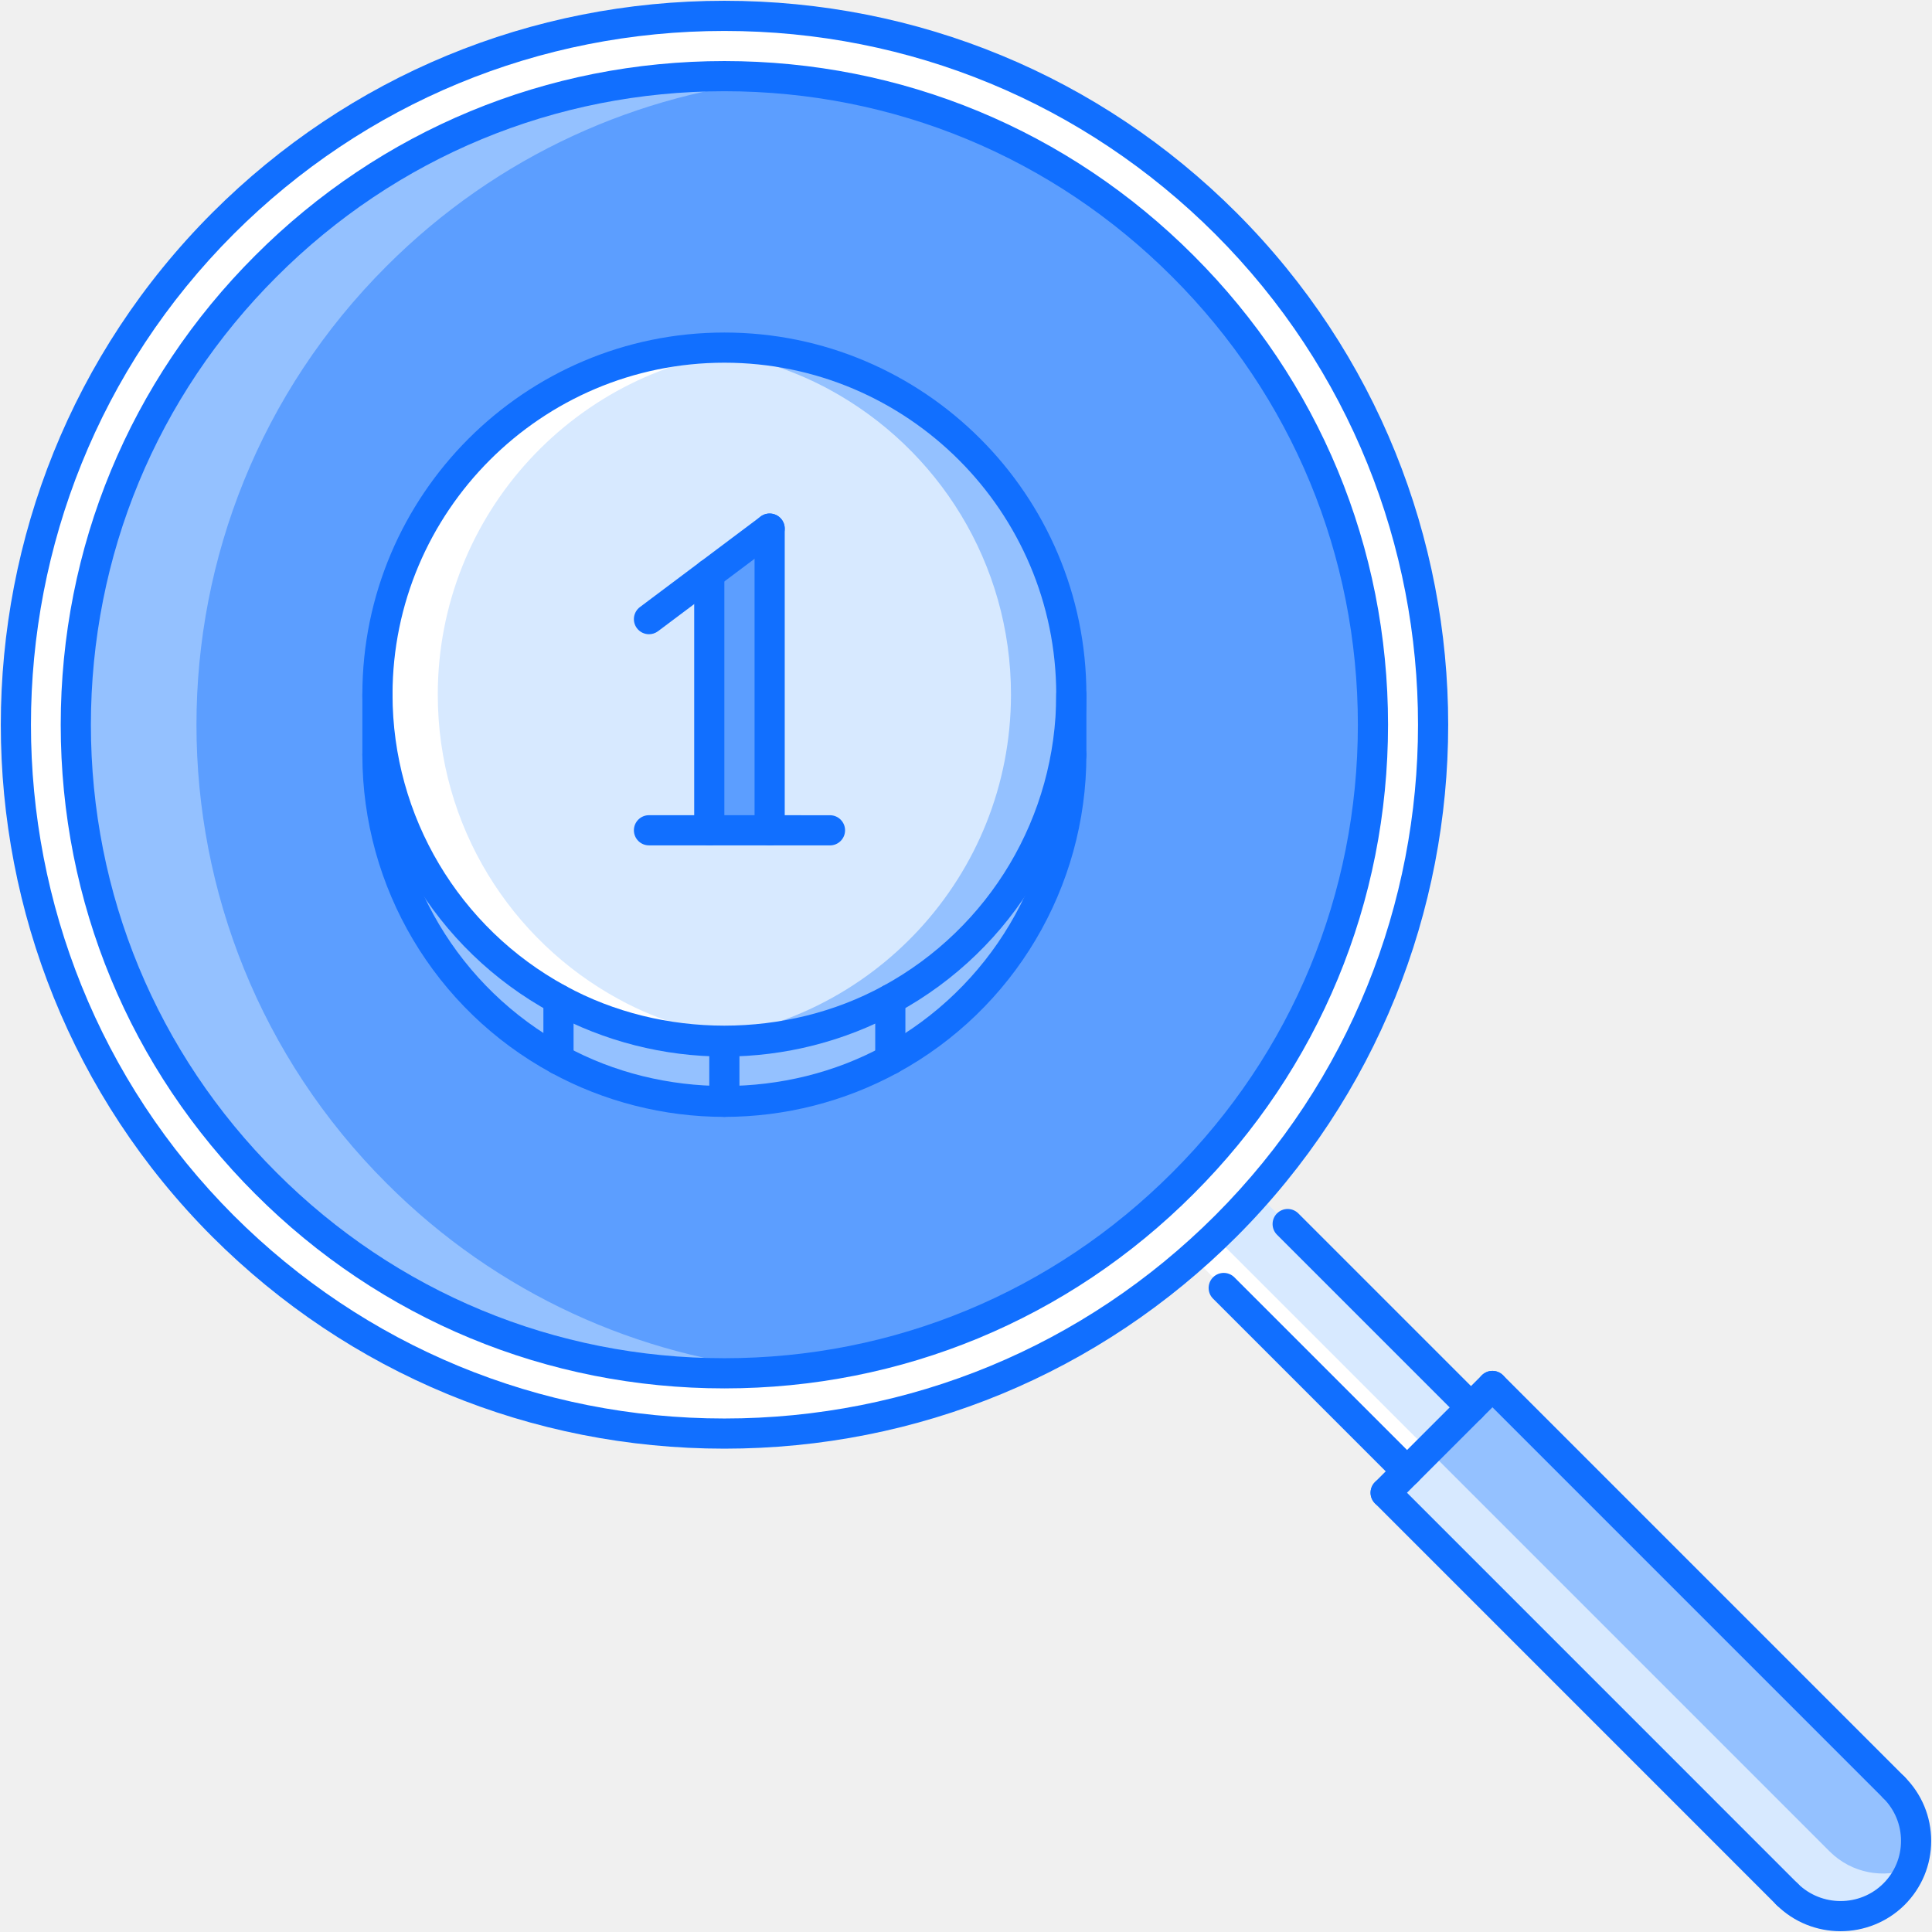
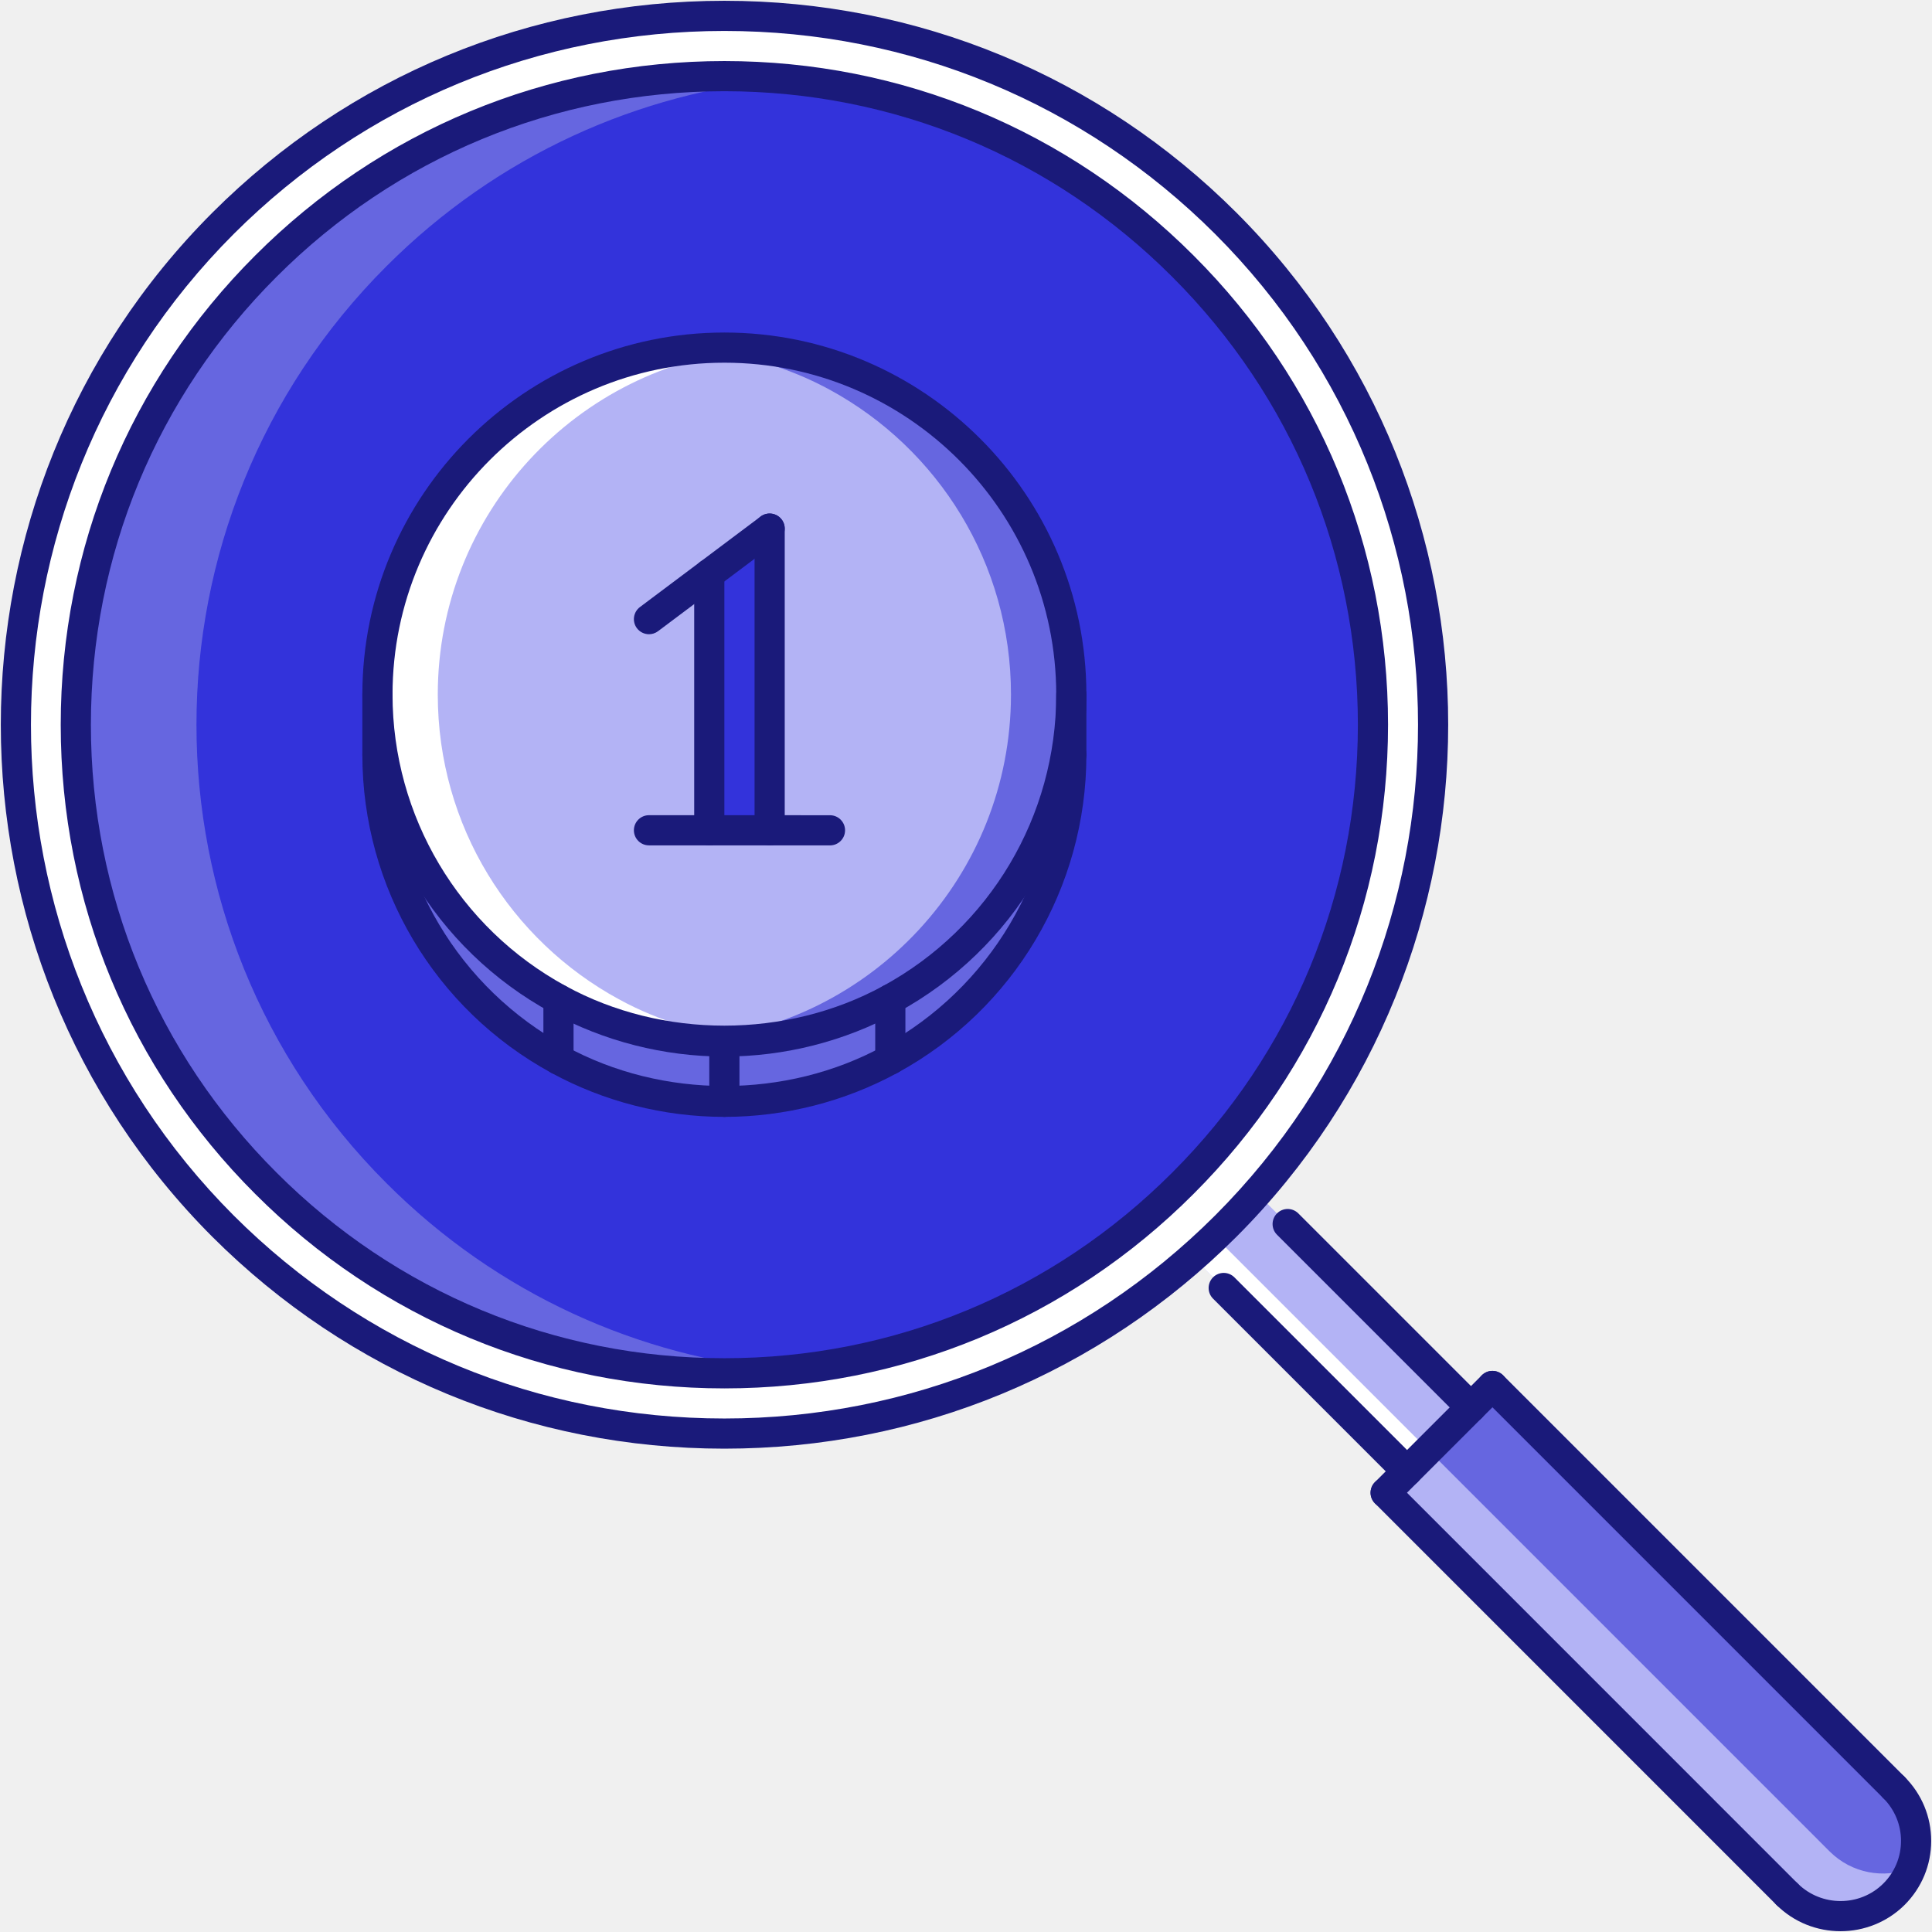
<svg xmlns="http://www.w3.org/2000/svg" version="1.1" id="Layer_1" x="0px" y="0px" width="512px" height="512px" viewBox="0 0 512 512" enable-background="new 0 0 512 512" xml:space="preserve">
+   <style>
+ 	.primary {
+ 		fill: #3333DB;
+ 	}
+ 
+ 	.darker-primary{
+ 		fill: #2525B4;
+ 	}
+ 
+ 	.lighter-primary {
+ 		fill: #6666E0;
+ 	}
+ 
+ 	.very-light-primary {
+ 		fill: #B3B3F5;
+ 	}
+ 
+ 	.double-dark-primary {
+ 		fill: #1A1A7A;
+ 	}
+ 
+ 	.white {
+ 		fill: #fff;
+ 	}
+ </style>
  <g id="_x32_0_search_x2C__money_x2C__coin_x2C__business_x2C__job_x2C__work_x2C__office">
    <g>
      <g>
        <path fill="#FFFFFF" d="M313.482,70.542c-67.071-67.157-175.95-67.149-243.029,0c-67.15,67.079-67.158,175.958,0,243.026     c67.079,67.157,175.958,67.157,243.029,0C380.633,246.5,380.641,137.621,313.482,70.542z M59.101,59.19     c73.388-73.317,192.354-73.31,265.741-0.008c73.388,73.388,73.388,192.354,0,265.753c-73.387,73.31-192.353,73.294-265.749,0     C-14.208,251.536-14.216,132.578,59.101,59.19z" />
      </g>
    </g>
    <g>
      <g>
-         <path fill="#94C1FF" d="M235.941,264.805c-13.03,7.12-28.066,11.195-43.978,11.195c-15.903,0-30.932-4.075-43.962-11.195     c-28.621-15.58-47.975-45.887-47.975-80.738v15.981c0.008,34.867,19.354,65.163,47.975,80.745     c13.03,7.121,28.059,11.196,43.962,11.196c15.911,0,30.94-4.075,43.978-11.196c28.613-15.582,47.968-45.886,47.968-80.745     v-15.981C283.909,218.918,264.555,249.225,235.941,264.805z" />
+         <path class="lighter-primary" d="M235.941,264.805c-13.03,7.12-28.066,11.195-43.978,11.195c-15.903,0-30.932-4.075-43.962-11.195     c-28.621-15.58-47.975-45.887-47.975-80.738v15.981c0.008,34.867,19.354,65.163,47.975,80.745     c13.03,7.121,28.059,11.196,43.962,11.196c15.911,0,30.94-4.075,43.978-11.196c28.613-15.582,47.968-45.886,47.968-80.745     v-15.981C283.909,218.918,264.555,249.225,235.941,264.805z" />
      </g>
    </g>
    <g>
      <g>
-         <polygon fill="#5C9EFF" points="187.967,152.088 203.963,140.089 203.963,220.042 187.967,220.034    " />
+         <polygon class="primary" points="187.967,152.088 203.963,140.089 203.963,220.042 187.967,220.034    " />
      </g>
    </g>
    <g>
      <g>
-         <path fill="#D7E9FF" d="M187.967,152.088v67.946l15.997,0.008v-79.953L187.967,152.088z M283.909,184.066     c0,34.852-19.354,65.158-47.968,80.738c-13.03,7.12-28.066,11.195-43.978,11.195c-15.903,0-30.932-4.075-43.962-11.195     c-28.621-15.58-47.975-45.887-47.975-80.738c0.008-50.763,41.183-91.938,91.938-91.945     C242.734,92.121,283.909,133.296,283.909,184.066z" />
+         <path class="very-light-primary" d="M187.967,152.088v67.946l15.997,0.008v-79.953L187.967,152.088z M283.909,184.066     c0,34.852-19.354,65.158-47.968,80.738c-13.03,7.12-28.066,11.195-43.978,11.195c-15.903,0-30.932-4.075-43.962-11.195     c-28.621-15.58-47.975-45.887-47.975-80.738c0.008-50.763,41.183-91.938,91.938-91.945     C242.734,92.121,283.909,133.296,283.909,184.066z" />
      </g>
    </g>
    <g>
      <g>
        <g>
          <path fill="#FFFFFF" d="M163.991,264.805c-28.621-15.58-47.975-45.887-47.975-80.738c0.008-48.069,36.943-87.479,83.958-91.539      c-2.647-0.227-5.309-0.406-8.01-0.406c-50.755,0.008-91.93,41.183-91.938,91.945c0,34.852,19.354,65.158,47.975,80.738      c13.03,7.12,28.059,11.195,43.962,11.195c2.701,0,5.34-0.281,7.987-0.5C187.03,274.36,174.804,270.723,163.991,264.805z" />
        </g>
      </g>
    </g>
    <g>
      <g>
        <g>
-           <path fill="#94C1FF" d="M219.945,103.316c28.622,15.583,47.975,45.891,47.975,80.742c-0.008,48.069-36.943,87.476-83.958,91.535      c2.647,0.234,5.309,0.406,8.01,0.406c50.754,0,91.93-41.179,91.938-91.941c0-34.852-19.354-65.159-47.976-80.742      c-13.03-7.12-28.059-11.195-43.962-11.195c-2.701,0-5.34,0.281-7.987,0.508C196.906,93.761,209.132,97.407,219.945,103.316z" />
+           <path class="lighter-primary" d="M219.945,103.316c28.622,15.583,47.975,45.891,47.975,80.742c-0.008,48.069-36.943,87.476-83.958,91.535      c2.647,0.234,5.309,0.406,8.01,0.406c50.754,0,91.93-41.179,91.938-91.941c0-34.852-19.354-65.159-47.976-80.742      c-13.03-7.12-28.059-11.195-43.962-11.195c-2.701,0-5.34,0.281-7.987,0.508C196.906,93.761,209.132,97.407,219.945,103.316z" />
        </g>
      </g>
    </g>
    <g>
      <g>
-         <path fill="#5C9EFF" d="M100.026,200.048c0.008,34.867,19.354,65.163,47.975,80.745c13.03,7.121,28.059,11.196,43.962,11.196     c15.911,0,30.94-4.075,43.978-11.196c28.613-15.582,47.968-45.886,47.968-80.745v-15.981c0-50.771-41.175-91.945-91.945-91.945     c-50.755,0.008-91.93,41.183-91.938,91.945V200.048z M313.482,70.542c67.158,67.079,67.15,175.958,0,243.026     c-67.071,67.157-175.95,67.157-243.029,0c-67.158-67.068-67.15-175.947,0-243.026C137.532,3.393,246.411,3.385,313.482,70.542z" />
+         <path class="primary" d="M100.026,200.048c0.008,34.867,19.354,65.163,47.975,80.745c13.03,7.121,28.059,11.196,43.962,11.196     c15.911,0,30.94-4.075,43.978-11.196c28.613-15.582,47.968-45.886,47.968-80.745v-15.981c0-50.771-41.175-91.945-91.945-91.945     c-50.755,0.008-91.93,41.183-91.938,91.945V200.048z M313.482,70.542c67.158,67.079,67.15,175.958,0,243.026     c-67.071,67.157-175.95,67.157-243.029,0c-67.158-67.068-67.15-175.947,0-243.026C137.532,3.393,246.411,3.385,313.482,70.542z" />
      </g>
    </g>
    <g>
      <g>
        <g>
-           <path fill="#94C1FF" d="M102.431,313.568c-67.158-67.068-67.15-175.947,0-243.026c29.472-29.503,67.017-46.023,105.538-49.599      c-49.154-4.575-99.901,11.945-137.516,49.599c-67.15,67.079-67.158,175.958,0,243.026      c37.607,37.662,88.354,54.182,137.508,49.606C169.44,359.6,131.903,343.079,102.431,313.568z" />
+           <path class="lighter-primary" d="M102.431,313.568c-67.158-67.068-67.15-175.947,0-243.026c29.472-29.503,67.017-46.023,105.538-49.599      c-49.154-4.575-99.901,11.945-137.516,49.599c-67.15,67.079-67.158,175.958,0,243.026      c37.607,37.662,88.354,54.182,137.508,49.606C169.44,359.6,131.903,343.079,102.431,313.568z" />
        </g>
      </g>
    </g>
    <g>
      <g>
-         <path fill="#94C1FF" d="M372.888,389.922l16.949-16.941l5.676-5.684l106.404,106.412c7.831,7.838,7.831,20.471-0.008,28.293     c-7.823,7.761-20.455,7.761-28.294,0L367.212,395.59L372.888,389.922z" />
+         <path class="lighter-primary" d="M372.888,389.922l16.949-16.941l5.676-5.684l106.404,106.412c7.831,7.838,7.831,20.471-0.008,28.293     c-7.823,7.761-20.455,7.761-28.294,0L367.212,395.59L372.888,389.922z" />
      </g>
    </g>
    <g>
      <g>
-         <path fill="#D7E9FF" d="M484.921,490.697L378.517,384.285l-5.629,5.637l-5.676,5.668l106.403,106.412     c7.839,7.761,20.471,7.761,28.294,0c2.03-2.029,3.505-4.388,4.489-6.886C499.216,497.927,490.745,496.475,484.921,490.697z" />
+         <path class="very-light-primary" d="M484.921,490.697L378.517,384.285l-5.629,5.637l-5.676,5.668l106.403,106.412     c7.839,7.761,20.471,7.761,28.294,0c2.03-2.029,3.505-4.388,4.489-6.886C499.216,497.927,490.745,496.475,484.921,490.697z" />
      </g>
    </g>
    <g>
      <g>
-         <polygon fill="#D7E9FF" points="333.312,316.457 316.363,333.398 372.888,389.922 389.837,372.98    " />
+         <polygon class="very-light-primary" points="333.312,316.457 316.363,333.398 372.888,389.922 389.837,372.98    " />
      </g>
    </g>
    <g>
      <g>
        <polygon fill="#FFFFFF" points="322.008,327.762 316.363,333.398 372.888,389.922 378.524,384.285    " />
      </g>
    </g>
    <g>
      <g>
        <g>
-           <path fill="#116FFF" d="M191.972,383.91c-51.254,0-99.448-19.939-135.705-56.148c-74.738-74.836-74.738-196.581,0.008-271.397      C92.523,20.146,140.718,0.207,191.972,0.207s99.448,19.939,135.696,56.149c74.824,74.824,74.824,196.569,0,271.405      C291.42,363.971,243.233,383.91,191.972,383.91z M191.972,8.202c-49.123,0-95.31,19.112-130.044,53.815      C-9.704,133.71-9.704,250.389,61.92,322.109c34.742,34.695,80.929,53.807,130.052,53.807s95.31-19.111,130.044-53.807      c71.701-71.713,71.701-188.399,0-260.101C287.273,27.313,241.095,8.202,191.972,8.202z" />
+           <path class="double-dark-primary" d="M191.972,383.91c-51.254,0-99.448-19.939-135.705-56.148c-74.738-74.836-74.738-196.581,0.008-271.397      C92.523,20.146,140.718,0.207,191.972,0.207s99.448,19.939,135.696,56.149c74.824,74.824,74.824,196.569,0,271.405      C291.42,363.971,243.233,383.91,191.972,383.91z M191.972,8.202c-49.123,0-95.31,19.112-130.044,53.815      C-9.704,133.71-9.704,250.389,61.92,322.109c34.742,34.695,80.929,53.807,130.052,53.807s95.31-19.111,130.044-53.807      c71.701-71.713,71.701-188.399,0-260.101C287.273,27.313,241.095,8.202,191.972,8.202z" />
        </g>
      </g>
      <g>
        <g>
-           <path fill="#116FFF" d="M191.972,367.938c-46.991,0-91.149-18.301-124.345-51.543c-33.228-33.181-51.536-77.334-51.536-124.318      c0-46.992,18.3-91.157,51.536-124.361c33.196-33.235,77.361-51.535,124.345-51.535c46.991,0,91.149,18.3,124.337,51.535      c33.235,33.196,51.535,77.354,51.535,124.337c0,46.992-18.3,91.145-51.535,124.341      C283.121,349.637,238.955,367.938,191.972,367.938z M191.972,24.175c-44.853,0-87.003,17.472-118.692,49.193      c-31.729,31.697-49.193,73.849-49.193,118.708c0,44.844,17.473,86.984,49.193,118.666c31.689,31.729,73.84,49.2,118.692,49.2      s86.995-17.472,118.685-49.2c31.721-31.682,49.193-73.837,49.193-118.689c0-44.844-17.473-86.996-49.193-118.685      C278.975,41.647,236.824,24.175,191.972,24.175z" />
+           <path class="double-dark-primary" d="M191.972,367.938c-46.991,0-91.149-18.301-124.345-51.543c-33.228-33.181-51.536-77.334-51.536-124.318      c0-46.992,18.3-91.157,51.536-124.361c33.196-33.235,77.361-51.535,124.345-51.535c46.991,0,91.149,18.3,124.337,51.535      c33.235,33.196,51.535,77.354,51.535,124.337c0,46.992-18.3,91.145-51.535,124.341      C283.121,349.637,238.955,367.938,191.972,367.938z M191.972,24.175c-44.853,0-87.003,17.472-118.692,49.193      c-31.729,31.697-49.193,73.849-49.193,118.708c0,44.844,17.473,86.984,49.193,118.666c31.689,31.729,73.84,49.2,118.692,49.2      s86.995-17.472,118.685-49.2c31.721-31.682,49.193-73.837,49.193-118.689c0-44.844-17.473-86.996-49.193-118.685      C278.975,41.647,236.824,24.175,191.972,24.175z" />
        </g>
      </g>
      <g>
        <g>
-           <path fill="#116FFF" d="M372.888,393.92c-1.022,0-2.046-0.391-2.826-1.172l-48.592-48.592c-1.562-1.561-1.562-4.091,0-5.652      s4.091-1.562,5.652,0l48.592,48.592c1.562,1.562,1.562,4.092,0,5.652C374.934,393.529,373.91,393.92,372.888,393.92z" />
+           <path class="double-dark-primary" d="M372.888,393.92c-1.022,0-2.046-0.391-2.826-1.172l-48.592-48.592c-1.562-1.561-1.562-4.091,0-5.652      s4.091-1.562,5.652,0l48.592,48.592c1.562,1.562,1.562,4.092,0,5.652C374.934,393.529,373.91,393.92,372.888,393.92z" />
        </g>
      </g>
      <g>
        <g>
-           <path fill="#116FFF" d="M389.837,376.979c-1.022,0-2.046-0.391-2.826-1.172l-48.592-48.592c-1.562-1.562-1.562-4.091,0-5.652      s4.091-1.562,5.652,0l48.592,48.592c1.562,1.562,1.562,4.091,0,5.652C391.883,376.588,390.859,376.979,389.837,376.979z" />
+           <path class="double-dark-primary" d="M389.837,376.979c-1.022,0-2.046-0.391-2.826-1.172l-48.592-48.592c-1.562-1.562-1.562-4.091,0-5.652      s4.091-1.562,5.652,0l48.592,48.592c1.562,1.562,1.562,4.091,0,5.652C391.883,376.588,390.859,376.979,389.837,376.979z" />
        </g>
      </g>
      <g>
        <g>
-           <path fill="#116FFF" d="M367.212,399.588c-1.022,0-2.046-0.391-2.826-1.172c-1.562-1.561-1.562-4.091,0-5.652l28.301-28.293      c1.562-1.562,4.091-1.562,5.652,0s1.562,4.091,0,5.652l-28.301,28.293C369.257,399.197,368.234,399.588,367.212,399.588z" />
+           <path class="double-dark-primary" d="M367.212,399.588c-1.022,0-2.046-0.391-2.826-1.172c-1.562-1.561-1.562-4.091,0-5.652l28.301-28.293      c1.562-1.562,4.091-1.562,5.652,0s1.562,4.091,0,5.652l-28.301,28.293C369.257,399.197,368.234,399.588,367.212,399.588z" />
        </g>
      </g>
      <g>
        <g>
-           <path fill="#116FFF" d="M501.917,477.706c-1.022,0-2.046-0.39-2.826-1.171L392.687,370.123c-1.562-1.562-1.562-4.091,0-5.652      s4.091-1.562,5.652,0l106.404,106.412c1.562,1.562,1.562,4.091,0,5.652C503.963,477.316,502.939,477.706,501.917,477.706z" />
+           <path class="double-dark-primary" d="M501.917,477.706c-1.022,0-2.046-0.39-2.826-1.171L392.687,370.123c-1.562-1.562-1.562-4.091,0-5.652      s4.091-1.562,5.652,0l106.404,106.412c1.562,1.562,1.562,4.091,0,5.652C503.963,477.316,502.939,477.706,501.917,477.706z" />
        </g>
      </g>
      <g>
        <g>
-           <path fill="#116FFF" d="M473.615,506c-1.022,0-2.045-0.391-2.826-1.172L364.386,398.416c-1.562-1.561-1.562-4.091,0-5.652      c1.562-1.561,4.091-1.561,5.652,0l106.403,106.412c1.562,1.562,1.562,4.092,0,5.652C475.661,505.609,474.639,506,473.615,506z" />
+           <path class="double-dark-primary" d="M473.615,506c-1.022,0-2.045-0.391-2.826-1.172L364.386,398.416c-1.562-1.561-1.562-4.091,0-5.652      c1.562-1.561,4.091-1.561,5.652,0l106.403,106.412c1.562,1.562,1.562,4.092,0,5.652C475.661,505.609,474.639,506,473.615,506z" />
        </g>
      </g>
      <g>
        <g>
-           <path fill="#116FFF" d="M487.763,511.793c-6.145,0-12.281-2.312-16.958-6.949c-1.568-1.545-1.584-4.075-0.031-5.652      c1.547-1.562,4.076-1.577,5.652-0.031c6.27,6.184,16.442,6.184,22.665,0c3.029-3.014,4.7-7.042,4.7-11.305      s-1.671-8.291-4.7-11.32c-1.562-1.562-1.562-4.091,0-5.652s4.091-1.562,5.652,0c4.544,4.544,7.042,10.57,7.042,16.973      s-2.506,12.43-7.05,16.973C500.059,509.466,493.906,511.793,487.763,511.793z" />
+           <path class="double-dark-primary" d="M487.763,511.793c-6.145,0-12.281-2.312-16.958-6.949c-1.568-1.545-1.584-4.075-0.031-5.652      c1.547-1.562,4.076-1.577,5.652-0.031c6.27,6.184,16.442,6.184,22.665,0c3.029-3.014,4.7-7.042,4.7-11.305      s-1.671-8.291-4.7-11.32c-1.562-1.562-1.562-4.091,0-5.652s4.091-1.562,5.652,0c4.544,4.544,7.042,10.57,7.042,16.973      s-2.506,12.43-7.05,16.973C500.059,509.466,493.906,511.793,487.763,511.793z" />
        </g>
      </g>
      <g>
        <g>
-           <path fill="#116FFF" d="M191.964,295.986c-16.028,0-31.893-4.044-45.883-11.68c-30.862-16.816-50.044-49.104-50.052-84.259      c0-2.21,1.788-3.998,3.997-3.998s3.997,1.788,3.997,3.998c0.008,32.228,17.59,61.825,45.891,77.232      c25.647,14.037,58.468,14.021,84.115,0.016c28.301-15.431,45.883-45.028,45.883-77.248c0-2.21,1.787-3.998,3.997-3.998      c2.209,0,3.997,1.788,3.997,3.998c0,35.147-19.182,67.442-50.052,84.259C223.864,291.942,207.992,295.986,191.964,295.986z" />
+           <path class="double-dark-primary" d="M191.964,295.986c-16.028,0-31.893-4.044-45.883-11.68c-30.862-16.816-50.044-49.104-50.052-84.259      c0-2.21,1.788-3.998,3.997-3.998s3.997,1.788,3.997,3.998c0.008,32.228,17.59,61.825,45.891,77.232      c25.647,14.037,58.468,14.021,84.115,0.016c28.301-15.431,45.883-45.028,45.883-77.248c0-2.21,1.787-3.998,3.997-3.998      c2.209,0,3.997,1.788,3.997,3.998c0,35.147-19.182,67.442-50.052,84.259C223.864,291.942,207.992,295.986,191.964,295.986z" />
        </g>
      </g>
      <g>
        <g>
-           <path fill="#116FFF" d="M191.964,279.997c-16.028,0-31.893-4.044-45.883-11.68c-30.87-16.812-50.052-49.095-50.052-84.251      c0.008-52.894,43.041-95.935,95.935-95.942c52.901,0,95.942,43.041,95.942,95.942c0,35.156-19.182,67.438-50.052,84.251      C223.856,275.953,207.992,279.997,191.964,279.997z M191.964,96.118c-48.482,0.008-87.933,39.458-87.94,87.948      c0,32.228,17.582,61.817,45.891,77.229c25.647,14.033,58.476,14.002,84.107,0c28.309-15.411,45.891-45,45.891-77.229      C279.912,135.568,240.462,96.118,191.964,96.118z" />
+           <path class="double-dark-primary" d="M191.964,279.997c-16.028,0-31.893-4.044-45.883-11.68c-30.87-16.812-50.052-49.095-50.052-84.251      c0.008-52.894,43.041-95.935,95.935-95.942c52.901,0,95.942,43.041,95.942,95.942c0,35.156-19.182,67.438-50.052,84.251      C223.856,275.953,207.992,279.997,191.964,279.997z M191.964,96.118c-48.482,0.008-87.933,39.458-87.94,87.948      c0,32.228,17.582,61.817,45.891,77.229c25.647,14.033,58.476,14.002,84.107,0c28.309-15.411,45.891-45,45.891-77.229      C279.912,135.568,240.462,96.118,191.964,96.118z" />
        </g>
      </g>
      <g>
        <g>
-           <path fill="#116FFF" d="M283.909,204.045c-2.21,0-3.997-1.788-3.997-3.997v-15.981c0-2.209,1.787-3.997,3.997-3.997      c2.209,0,3.997,1.788,3.997,3.997v15.981C287.906,202.257,286.118,204.045,283.909,204.045z" />
+           <path class="double-dark-primary" d="M283.909,204.045c-2.21,0-3.997-1.788-3.997-3.997v-15.981c0-2.209,1.787-3.997,3.997-3.997      c2.209,0,3.997,1.788,3.997,3.997v15.981C287.906,202.257,286.118,204.045,283.909,204.045z" />
        </g>
      </g>
      <g>
        <g>
-           <path fill="#116FFF" d="M100.026,204.045c-2.209,0-3.997-1.788-3.997-3.997v-15.981c0-2.209,1.788-3.997,3.997-3.997      s3.997,1.788,3.997,3.997v15.981C104.023,202.257,102.236,204.045,100.026,204.045z" />
+           <path class="double-dark-primary" d="M100.026,204.045c-2.209,0-3.997-1.788-3.997-3.997v-15.981c0-2.209,1.788-3.997,3.997-3.997      s3.997,1.788,3.997,3.997v15.981C104.023,202.257,102.236,204.045,100.026,204.045z" />
        </g>
      </g>
      <g>
        <g>
-           <path fill="#116FFF" d="M191.964,295.986c-2.209,0-3.997-1.78-3.997-3.997V276c0-2.201,1.788-3.997,3.997-3.997      s3.997,1.796,3.997,3.997v15.989C195.961,294.206,194.173,295.986,191.964,295.986z" />
+           <path class="double-dark-primary" d="M191.964,295.986c-2.209,0-3.997-1.78-3.997-3.997V276c0-2.201,1.788-3.997,3.997-3.997      s3.997,1.796,3.997,3.997v15.989C195.961,294.206,194.173,295.986,191.964,295.986z" />
        </g>
      </g>
      <g>
        <g>
-           <path fill="#116FFF" d="M148.001,284.791c-2.209,0-3.997-1.78-3.997-3.998v-15.988c0-2.206,1.788-3.994,3.997-3.994      s3.998,1.788,3.998,3.994v15.988C151.999,283.011,150.211,284.791,148.001,284.791z" />
+           <path class="double-dark-primary" d="M148.001,284.791c-2.209,0-3.997-1.78-3.997-3.998v-15.988c0-2.206,1.788-3.994,3.997-3.994      s3.998,1.788,3.998,3.994v15.988C151.999,283.011,150.211,284.791,148.001,284.791z" />
        </g>
      </g>
      <g>
        <g>
-           <path fill="#116FFF" d="M235.941,284.791c-2.209,0-3.997-1.78-3.997-3.998v-15.988c0-2.214,1.788-4.002,3.997-4.002      c2.21,0,3.998,1.788,3.998,4.002v15.988C239.939,283.011,238.151,284.791,235.941,284.791z" />
+           <path class="double-dark-primary" d="M235.941,284.791c-2.209,0-3.997-1.78-3.997-3.998v-15.988c0-2.214,1.788-4.002,3.997-4.002      c2.21,0,3.998,1.788,3.998,4.002v15.988C239.939,283.011,238.151,284.791,235.941,284.791z" />
        </g>
      </g>
      <g>
        <g>
-           <path fill="#116FFF" d="M203.963,224.039c-2.209,0-3.997-1.788-3.997-3.997v-79.953c0-2.21,1.788-3.998,3.997-3.998      s3.998,1.788,3.998,3.998v79.953C207.961,222.251,206.173,224.039,203.963,224.039z" />
+           <path class="double-dark-primary" d="M203.963,224.039c-2.209,0-3.997-1.788-3.997-3.997v-79.953c0-2.21,1.788-3.998,3.997-3.998      s3.998,1.788,3.998,3.998v79.953C207.961,222.251,206.173,224.039,203.963,224.039z" />
        </g>
      </g>
      <g>
        <g>
-           <path fill="#116FFF" d="M187.967,224.031c-2.21,0-3.998-1.788-3.998-3.997v-67.946c0-2.209,1.788-3.997,3.998-3.997      c2.209,0,3.997,1.788,3.997,3.997v67.946C191.964,222.243,190.176,224.031,187.967,224.031z" />
+           <path class="double-dark-primary" d="M187.967,224.031c-2.21,0-3.998-1.788-3.998-3.997v-67.946c0-2.209,1.788-3.997,3.998-3.997      c2.209,0,3.997,1.788,3.997,3.997v67.946C191.964,222.243,190.176,224.031,187.967,224.031z" />
        </g>
      </g>
      <g>
        <g>
-           <path fill="#116FFF" d="M171.985,168.077c-1.21,0-2.413-0.554-3.201-1.601c-1.319-1.764-0.96-4.271,0.804-5.598l31.978-23.991      c1.757-1.319,4.263-0.96,5.598,0.804c1.32,1.765,0.961,4.271-0.804,5.598l-31.979,23.992      C173.664,167.819,172.82,168.077,171.985,168.077z" />
+           <path class="double-dark-primary" d="M171.985,168.077c-1.21,0-2.413-0.554-3.201-1.601c-1.319-1.764-0.96-4.271,0.804-5.598l31.978-23.991      c1.757-1.319,4.263-0.96,5.598,0.804c1.32,1.765,0.961,4.271-0.804,5.598l-31.979,23.992      C173.664,167.819,172.82,168.077,171.985,168.077z" />
        </g>
      </g>
      <g>
        <g>
-           <path fill="#116FFF" d="M219.953,224.039l-47.967-0.008c-2.209,0-3.997-1.788-3.997-3.997c0-2.209,1.788-3.997,3.997-3.997      l47.967,0.008c2.209,0,3.998,1.788,3.998,3.997C223.95,222.251,222.162,224.039,219.953,224.039z" />
+           <path class="double-dark-primary" d="M219.953,224.039l-47.967-0.008c-2.209,0-3.997-1.788-3.997-3.997c0-2.209,1.788-3.997,3.997-3.997      l47.967,0.008c2.209,0,3.998,1.788,3.998,3.997C223.95,222.251,222.162,224.039,219.953,224.039z" />
        </g>
      </g>
    </g>
  </g>
</svg>
